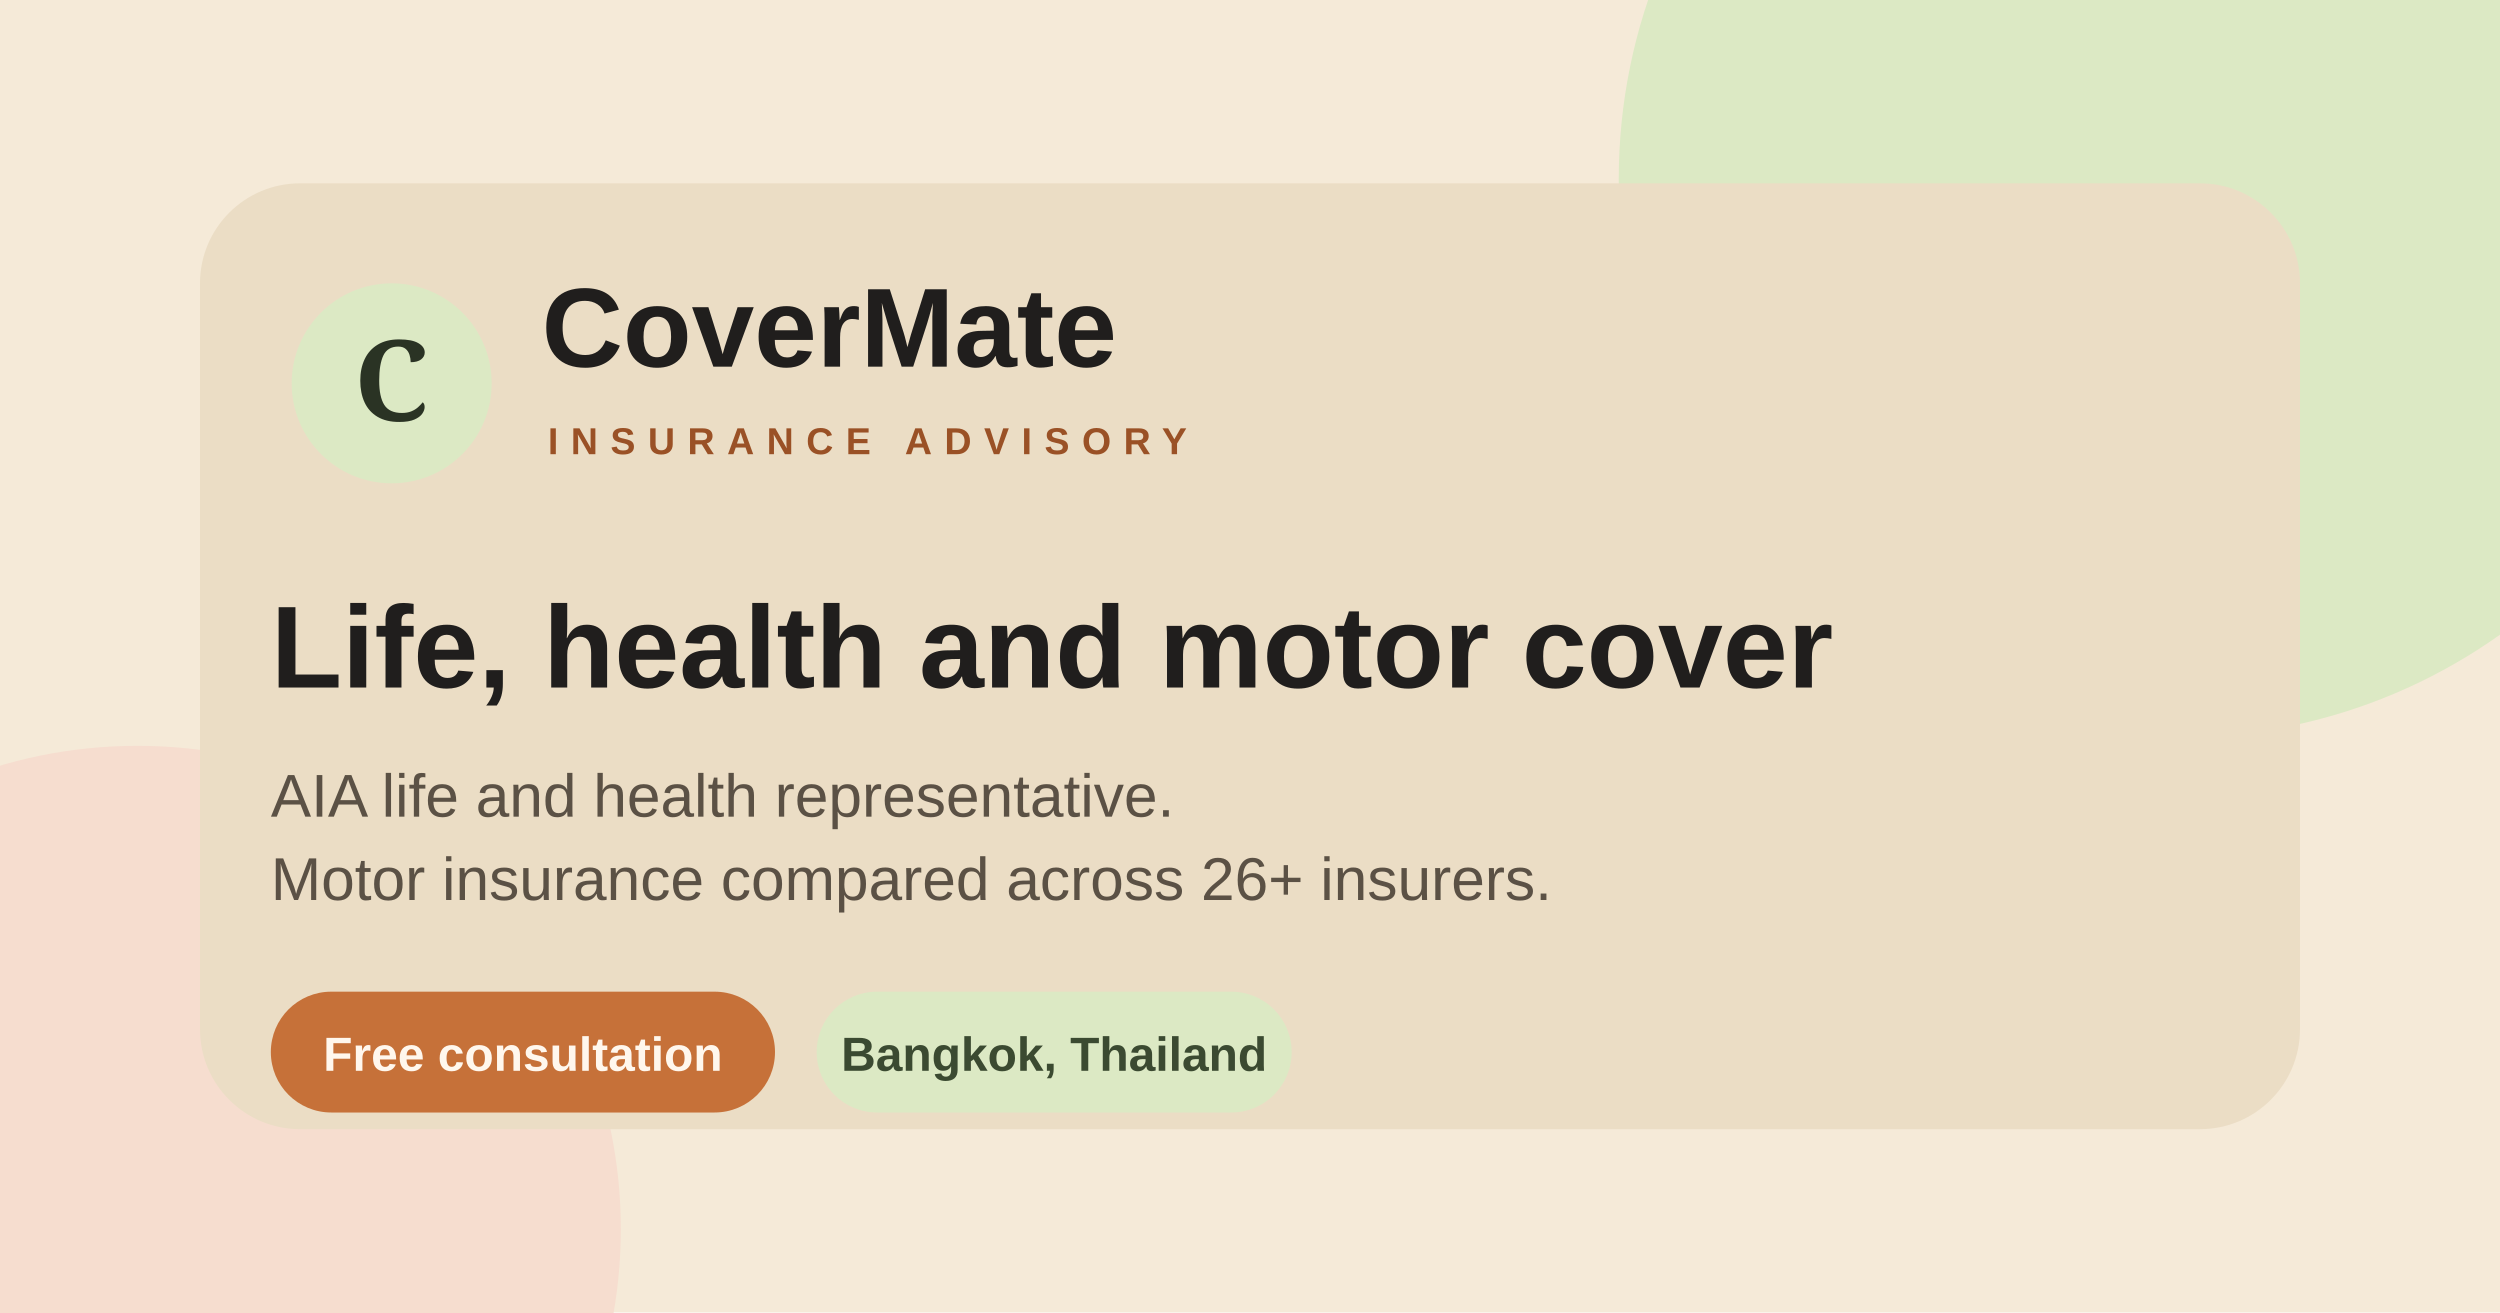
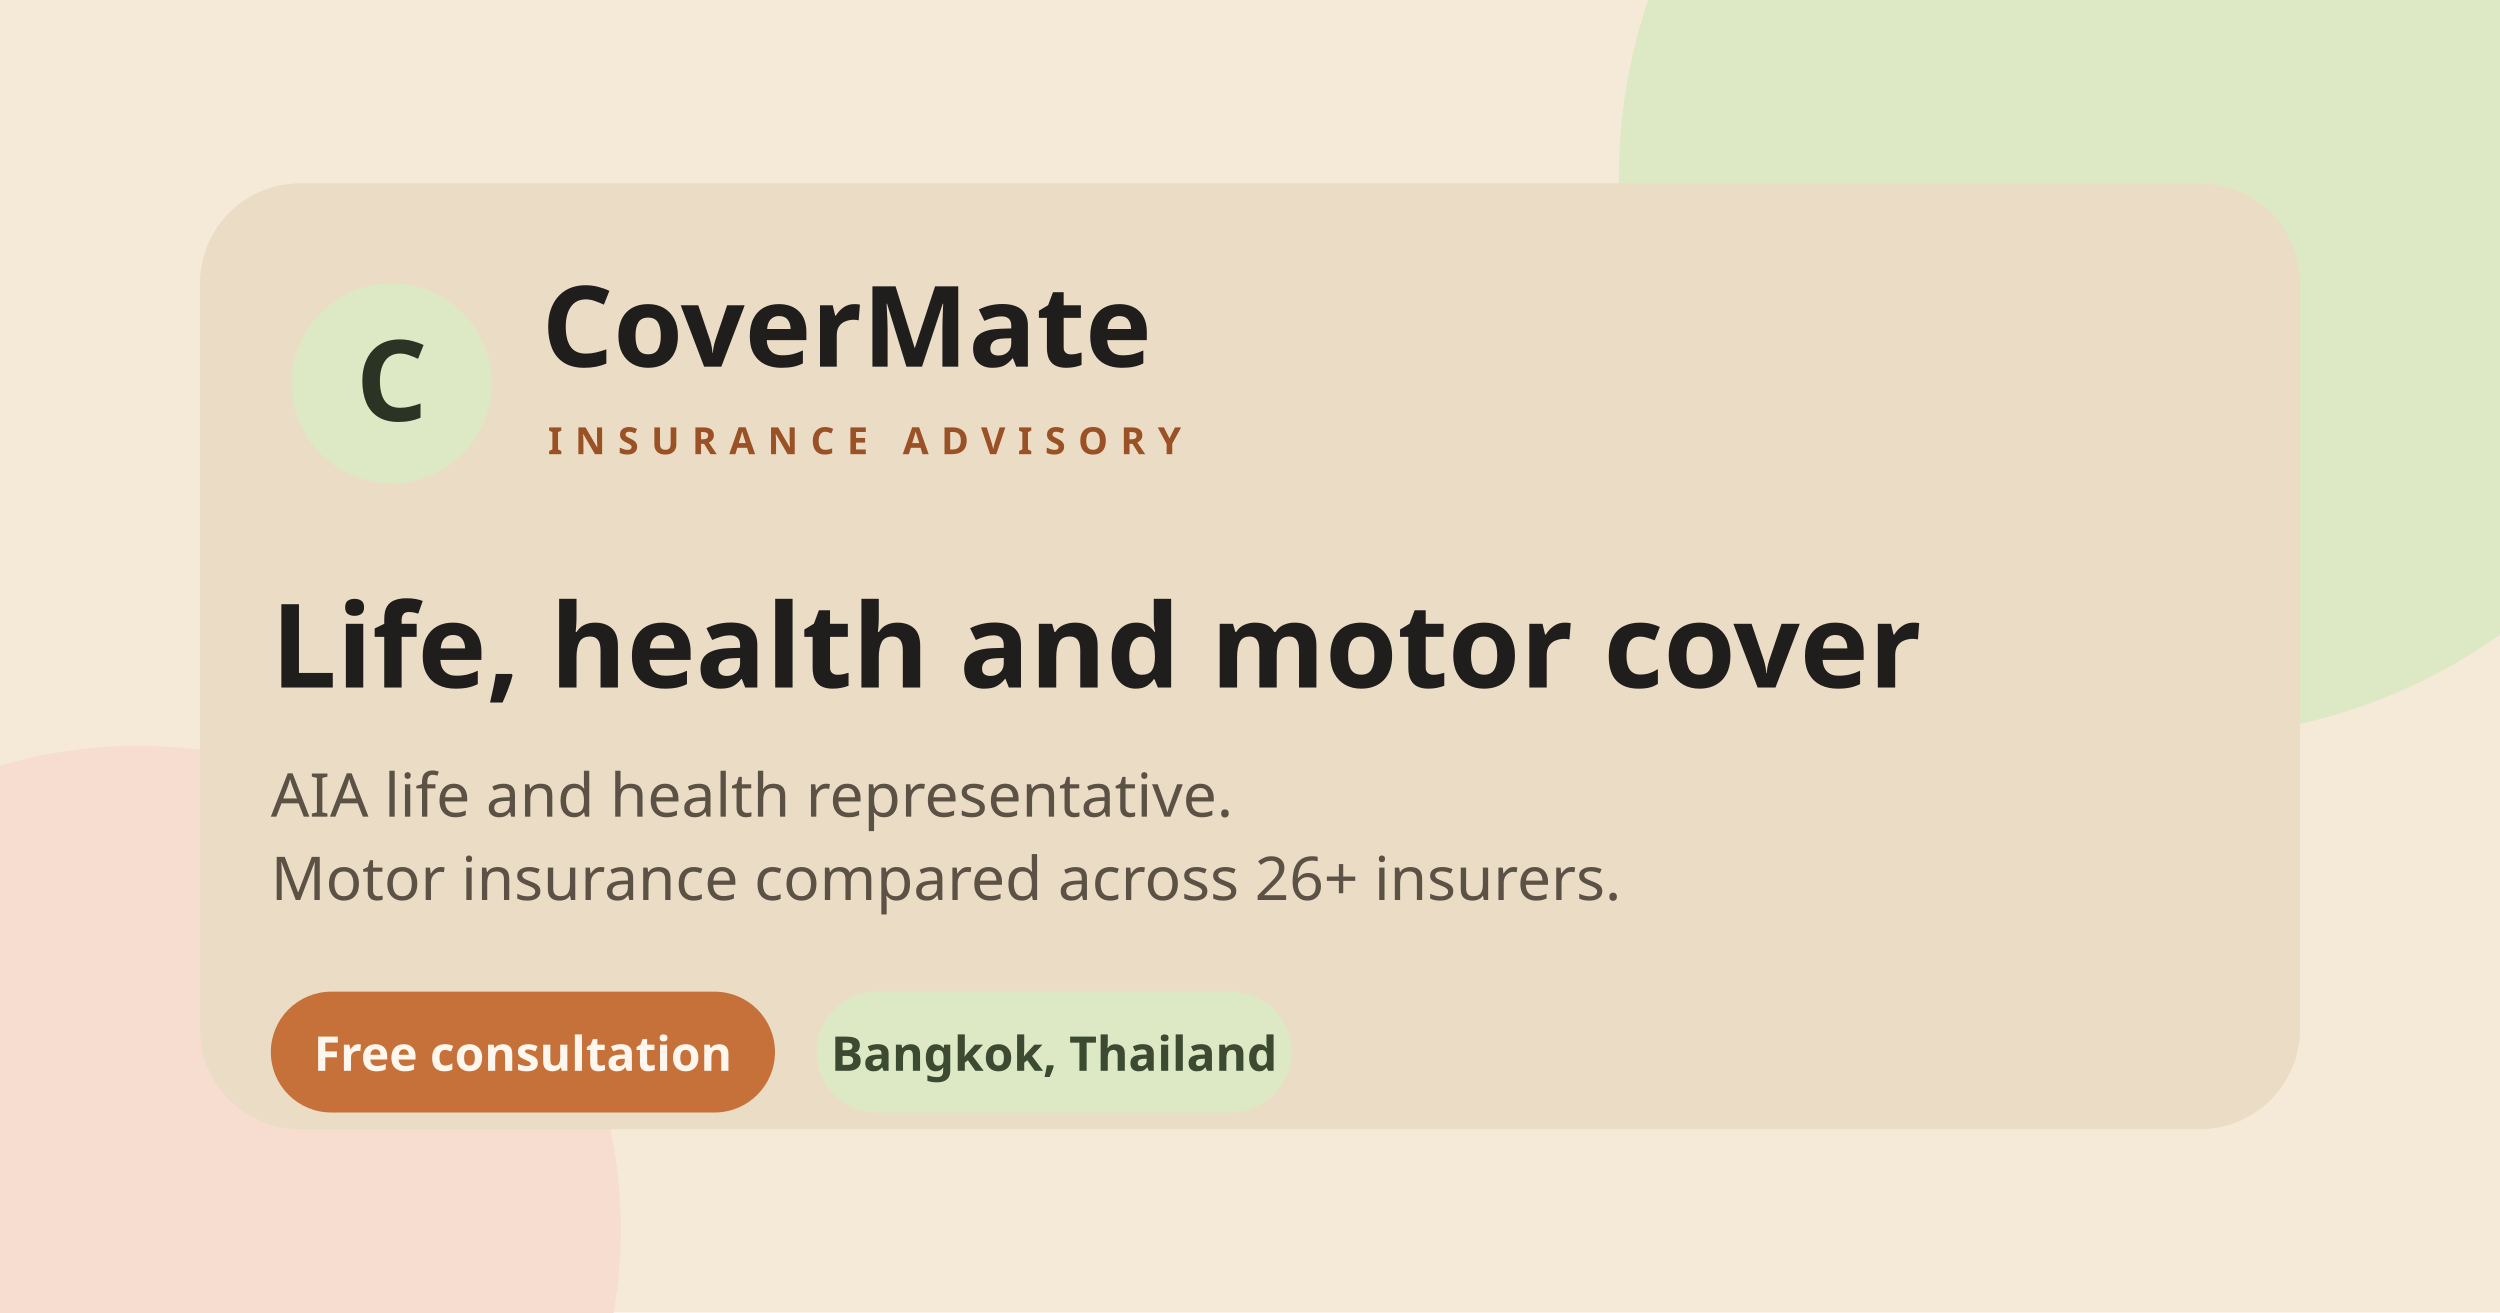
<svg xmlns="http://www.w3.org/2000/svg" width="1200" height="630" viewBox="0 0 1200 630" role="img" aria-labelledby="title desc">
  <rect width="1200" height="630" fill="#f5ead8" />
  <circle cx="1045" cy="86" r="268" fill="#dce9c4" />
  <circle cx="66" cy="590" r="232" fill="#f6ddcf" />
  <rect x="96" y="88" width="1008" height="454" rx="48" fill="#ebddc5" />
  <circle cx="188" cy="184" r="48" fill="#dce9c4" />
-   <text x="188" y="202" text-anchor="middle" font-family="Georgia, serif" font-size="54" font-weight="700" fill="#2a3324">C</text>
-   <text x="260" y="176" font-family="Arial, Helvetica, sans-serif" font-size="54" font-weight="800" fill="#201e1d">CoverMate</text>
-   <text x="263" y="218" font-family="Arial, Helvetica, sans-serif" font-size="18" font-weight="800" letter-spacing="6" fill="#9a5126">INSURANCE ADVISORY</text>
-   <text x="130" y="330" font-family="Arial, Helvetica, sans-serif" font-size="56" font-weight="800" fill="#201e1d">Life, health and motor cover</text>
-   <text x="130" y="392" font-family="Arial, Helvetica, sans-serif" font-size="29" font-weight="500" fill="#5b5145">AIA life and health representative.</text>
-   <text x="130" y="432" font-family="Arial, Helvetica, sans-serif" font-size="29" font-weight="500" fill="#5b5145">Motor insurance compared across 26+ insurers.</text>
+   <text x="188" y="202" text-anchor="middle" font-family="Google Sans" font-size="54" font-weight="700" fill="#2a3324">C</text>
+   <text x="260" y="176" font-family="Google Sans" font-size="54" font-weight="800" fill="#201e1d">CoverMate</text>
+   <text x="263" y="218" font-family="Google Sans" font-size="18" font-weight="800" letter-spacing="6" fill="#9a5126">INSURANCE ADVISORY</text>
+   <text x="130" y="330" font-family="Google Sans" font-size="56" font-weight="800" fill="#201e1d">Life, health and motor cover</text>
+   <text x="130" y="392" font-family="Google Sans" font-size="29" font-weight="500" fill="#5b5145">AIA life and health representative.</text>
+   <text x="130" y="432" font-family="Google Sans" font-size="29" font-weight="500" fill="#5b5145">Motor insurance compared across 26+ insurers.</text>
  <rect x="130" y="476" width="242" height="58" rx="29" fill="#c67139" />
-   <text x="251" y="514" text-anchor="middle" font-family="Arial, Helvetica, sans-serif" font-size="23" font-weight="800" fill="#fff7ed">Free consultation</text>
+   <text x="251" y="514" text-anchor="middle" font-family="Google Sans" font-size="23" font-weight="800" fill="#fff7ed">Free consultation</text>
  <rect x="392" y="476" width="228" height="58" rx="29" fill="#dce9c4" />
-   <text x="506" y="514" text-anchor="middle" font-family="Arial, Helvetica, sans-serif" font-size="23" font-weight="800" fill="#3b4a31">Bangkok, Thailand</text>
+   <text x="506" y="514" text-anchor="middle" font-family="Google Sans" font-size="23" font-weight="800" fill="#3b4a31">Bangkok, Thailand</text>
</svg>
